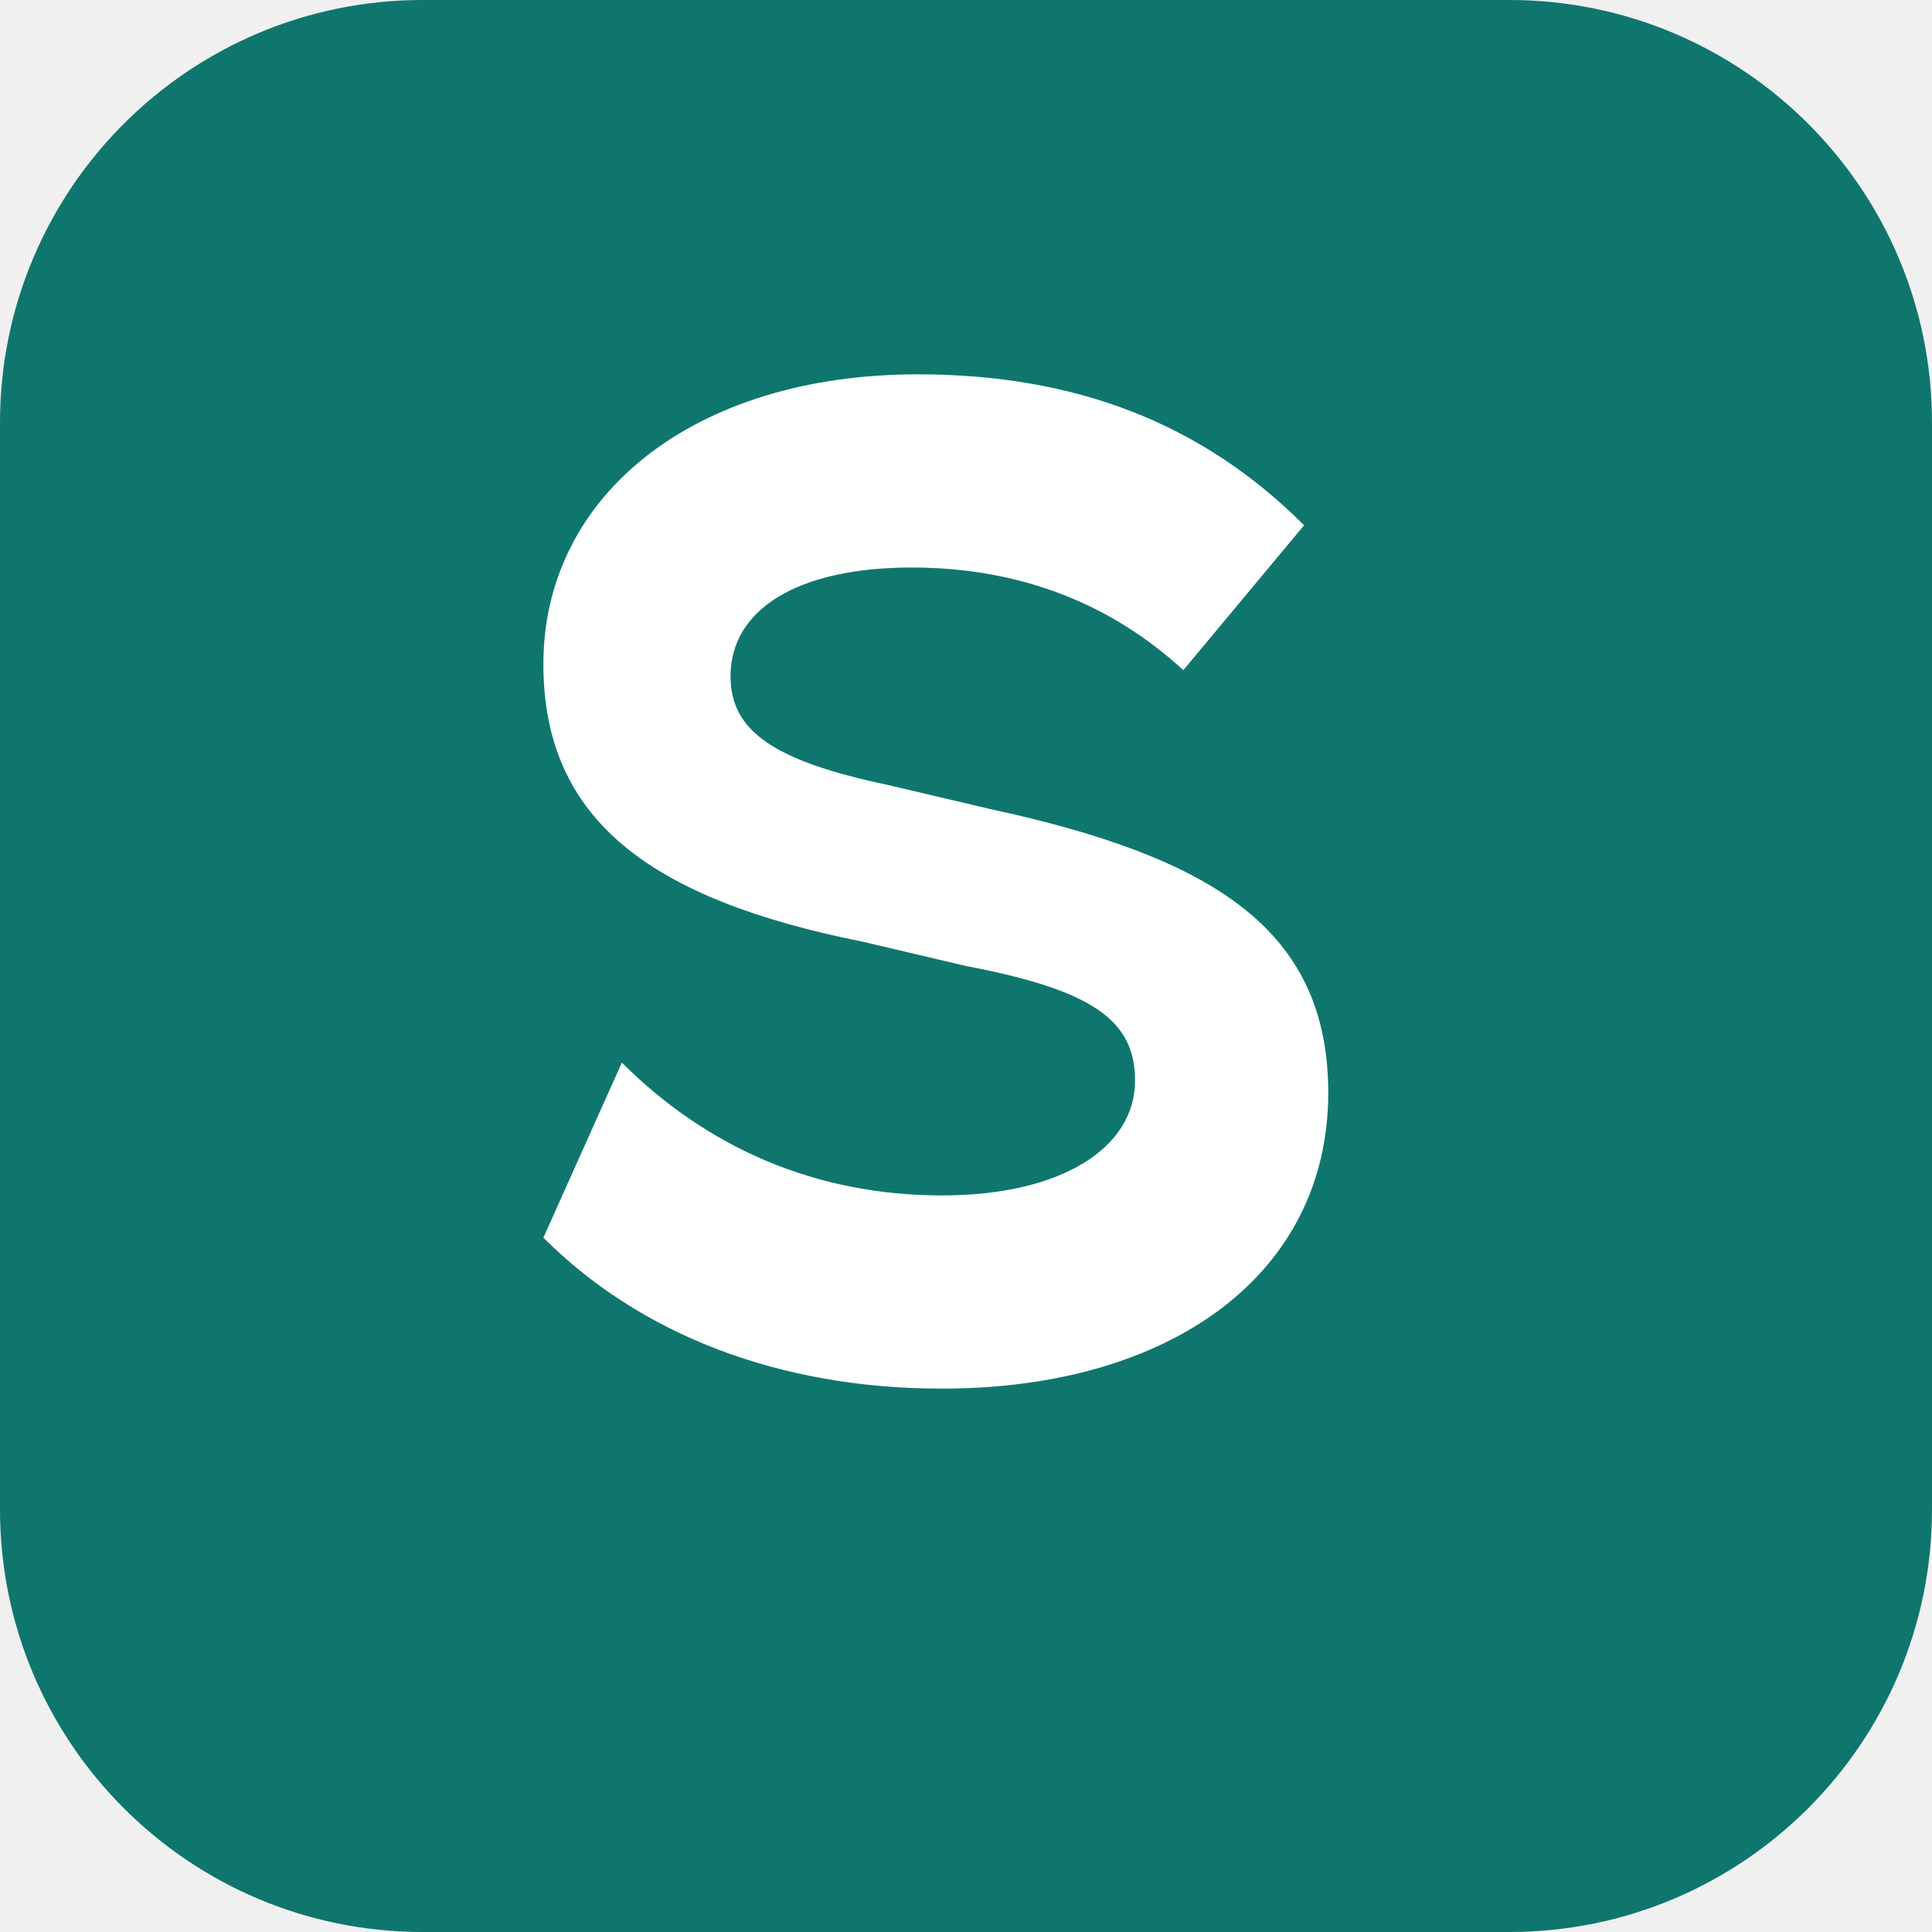
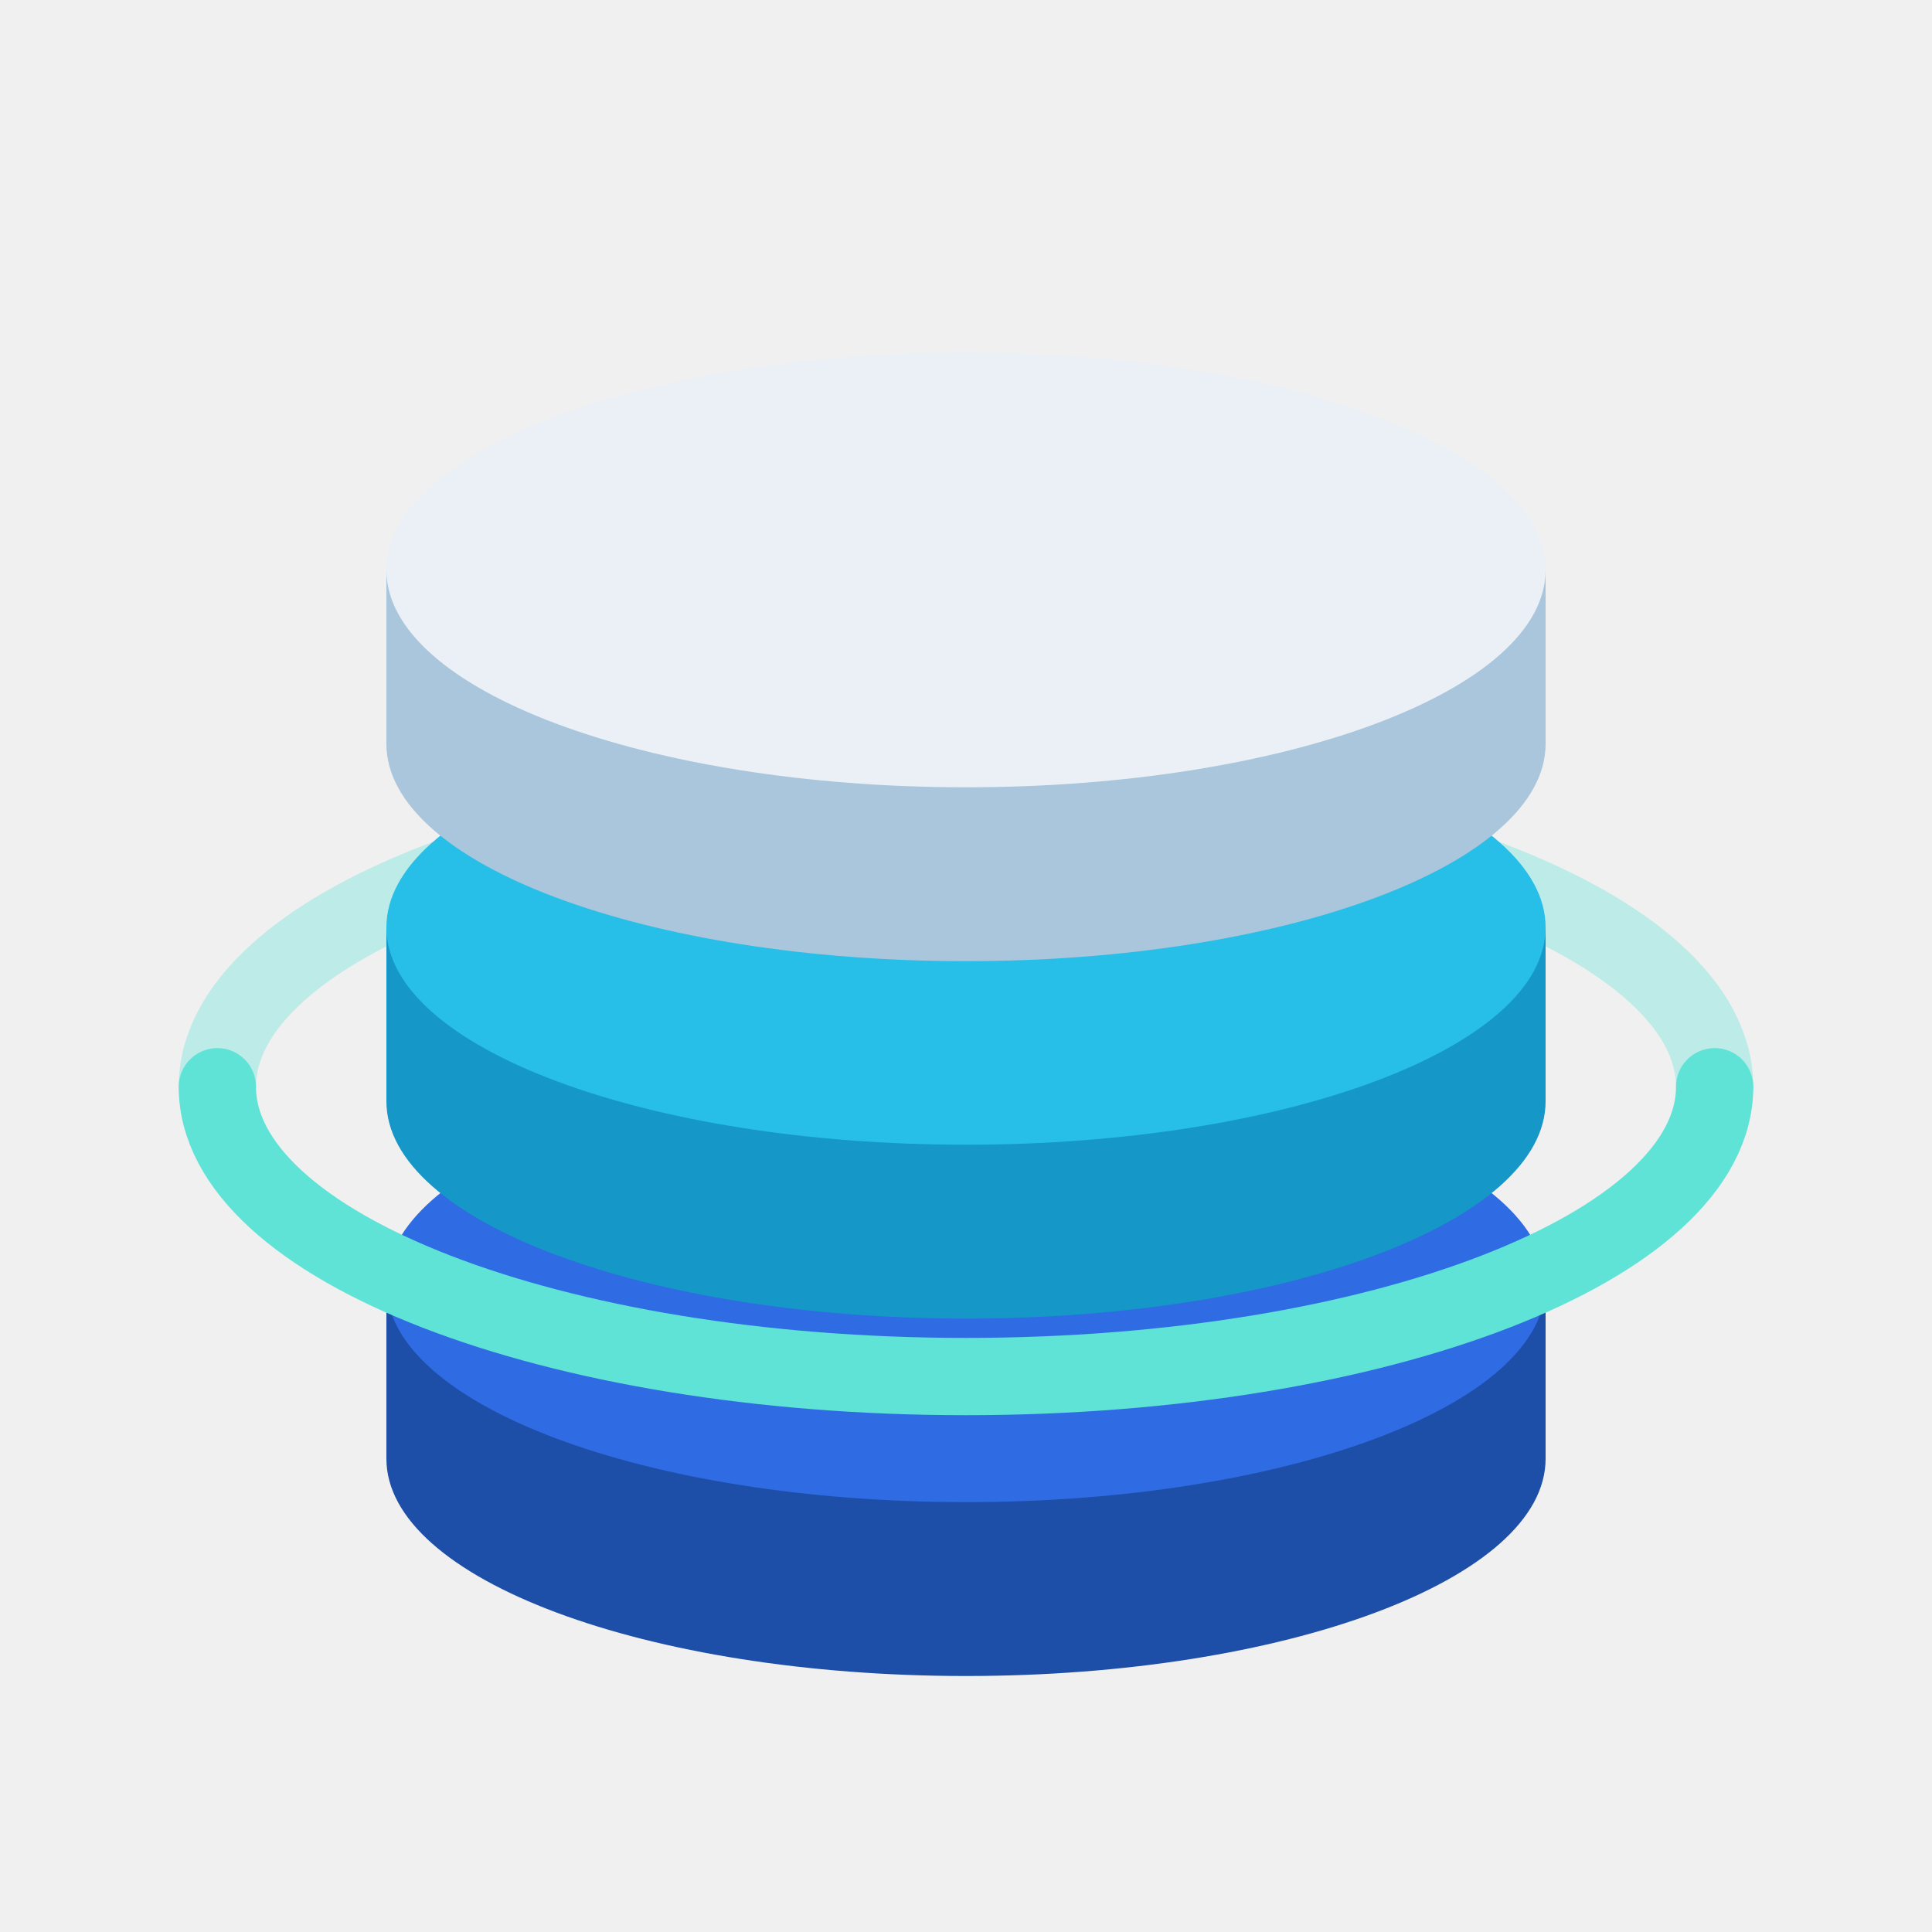
- <svg xmlns="http://www.w3.org/2000/svg" viewBox="0 0 32 32">
-   <rect width="32" height="32" rx="7" fill="#0f766e" />
-   <path d="M9 20.5c1.6 1.6 3.9 2.5 6.6 2.5 3.8 0 6.4-1.9 6.4-4.9 0-2.7-1.9-3.9-5.6-4.7l-1.7-.4c-1.9-.4-2.6-.9-2.6-1.8 0-1.1 1.1-1.8 3-1.8 1.8 0 3.3.6 4.5 1.7l2-2.4C19.9 7 17.8 6.2 15.2 6.2c-3.7 0-6.2 2-6.2 4.8 0 2.6 1.8 3.9 5.3 4.6l1.7.4c2.1.4 2.8.9 2.8 1.9 0 1.1-1.2 1.9-3.2 1.9-2.1 0-3.9-.8-5.3-2.2z" fill="#fff" />
+ <svg xmlns="http://www.w3.org/2000/svg" viewBox="0 0 40 40" role="img" aria-label="Spin">
+   <path d="M35.5 22.5a15.5 6 0 0 0-31 0" fill="none" stroke="#5fe3d6" stroke-width="1.6" stroke-linecap="round" opacity=".35" />
+   <path d="M8 26.6v3.6c0 2.5 5.4 4.5 12 4.5s12-2 12-4.5v-3.6z" fill="#1d4fa8" />
+   <ellipse cx="20" cy="26.6" rx="12" ry="4.5" fill="#2f6be3" />
+   <path d="M8 19.2v3.6c0 2.5 5.4 4.5 12 4.5s12-2 12-4.5v-3.6z" fill="#1597c7" />
+   <ellipse cx="20" cy="19.2" rx="12" ry="4.5" fill="#27bfe8" />
+   <path d="M8 11.8v3.6c0 2.5 5.4 4.5 12 4.5s12-2 12-4.5v-3.6z" fill="#a9c6dc" />
+   <ellipse cx="20" cy="11.8" rx="12" ry="4.5" fill="#eaf0f6" />
+   <path d="M4.5 22.5a15.5 6 0 0 0 31 0" fill="none" stroke="#5fe3d6" stroke-width="1.6" stroke-linecap="round" />
</svg>
